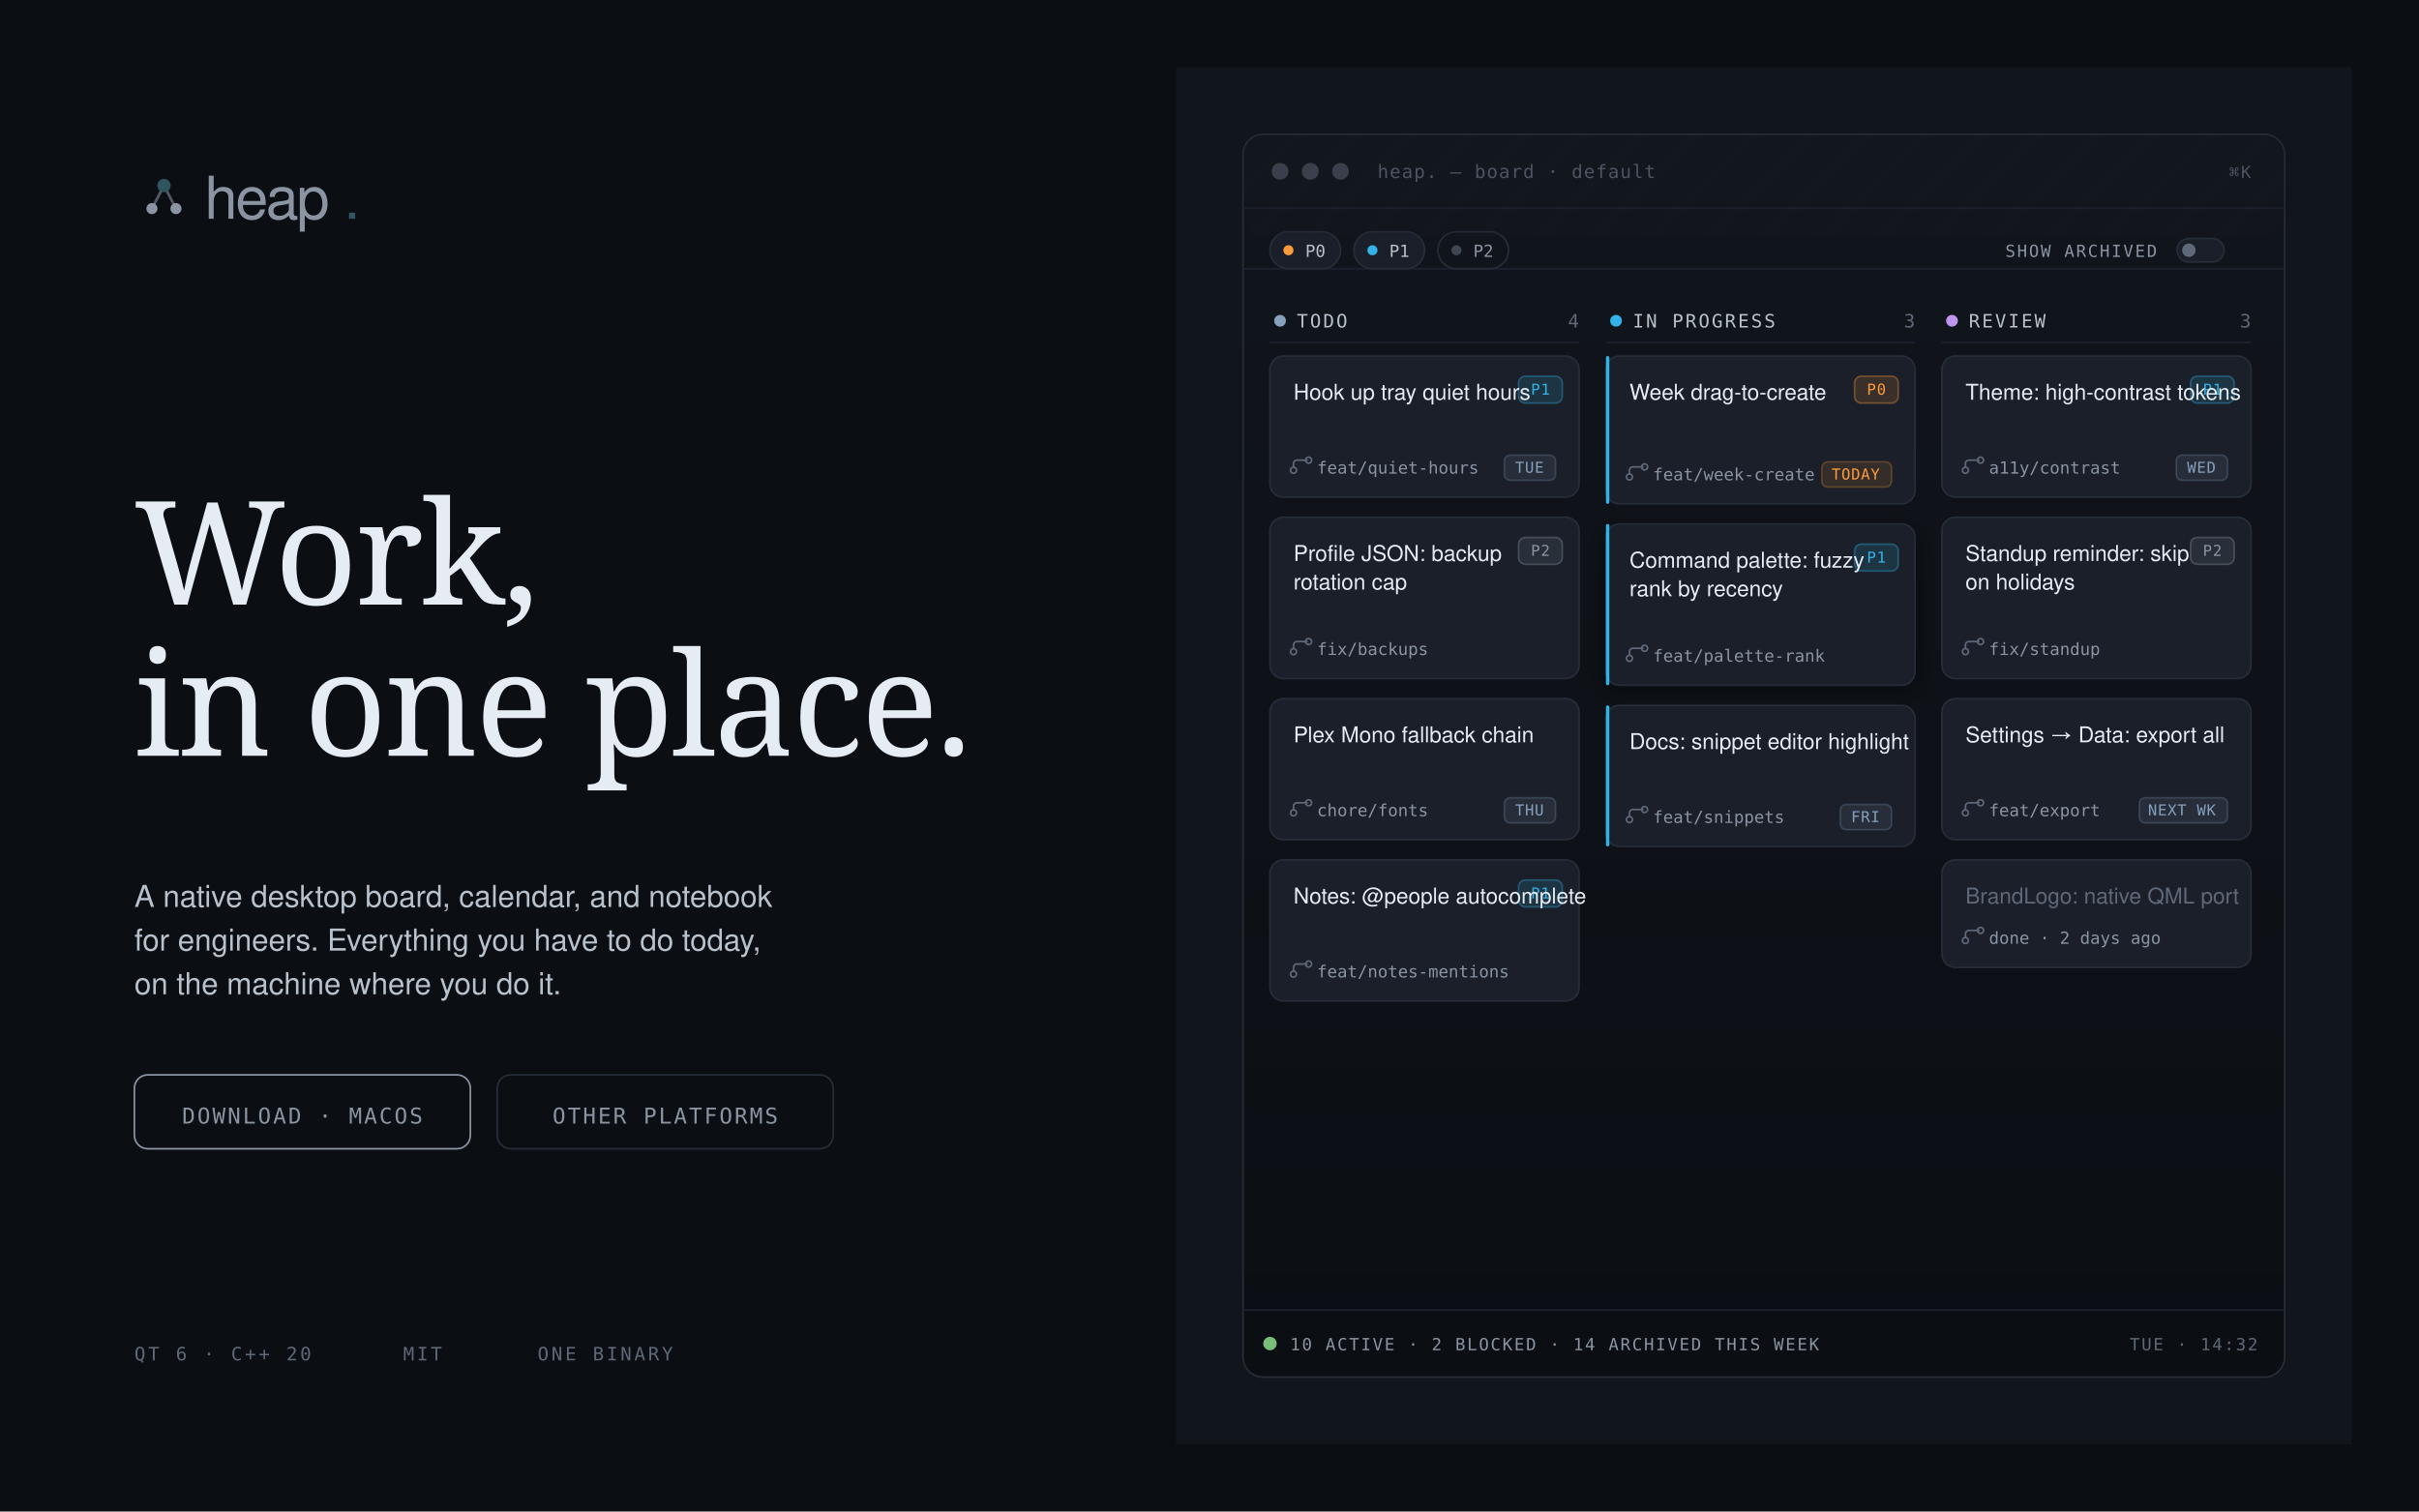
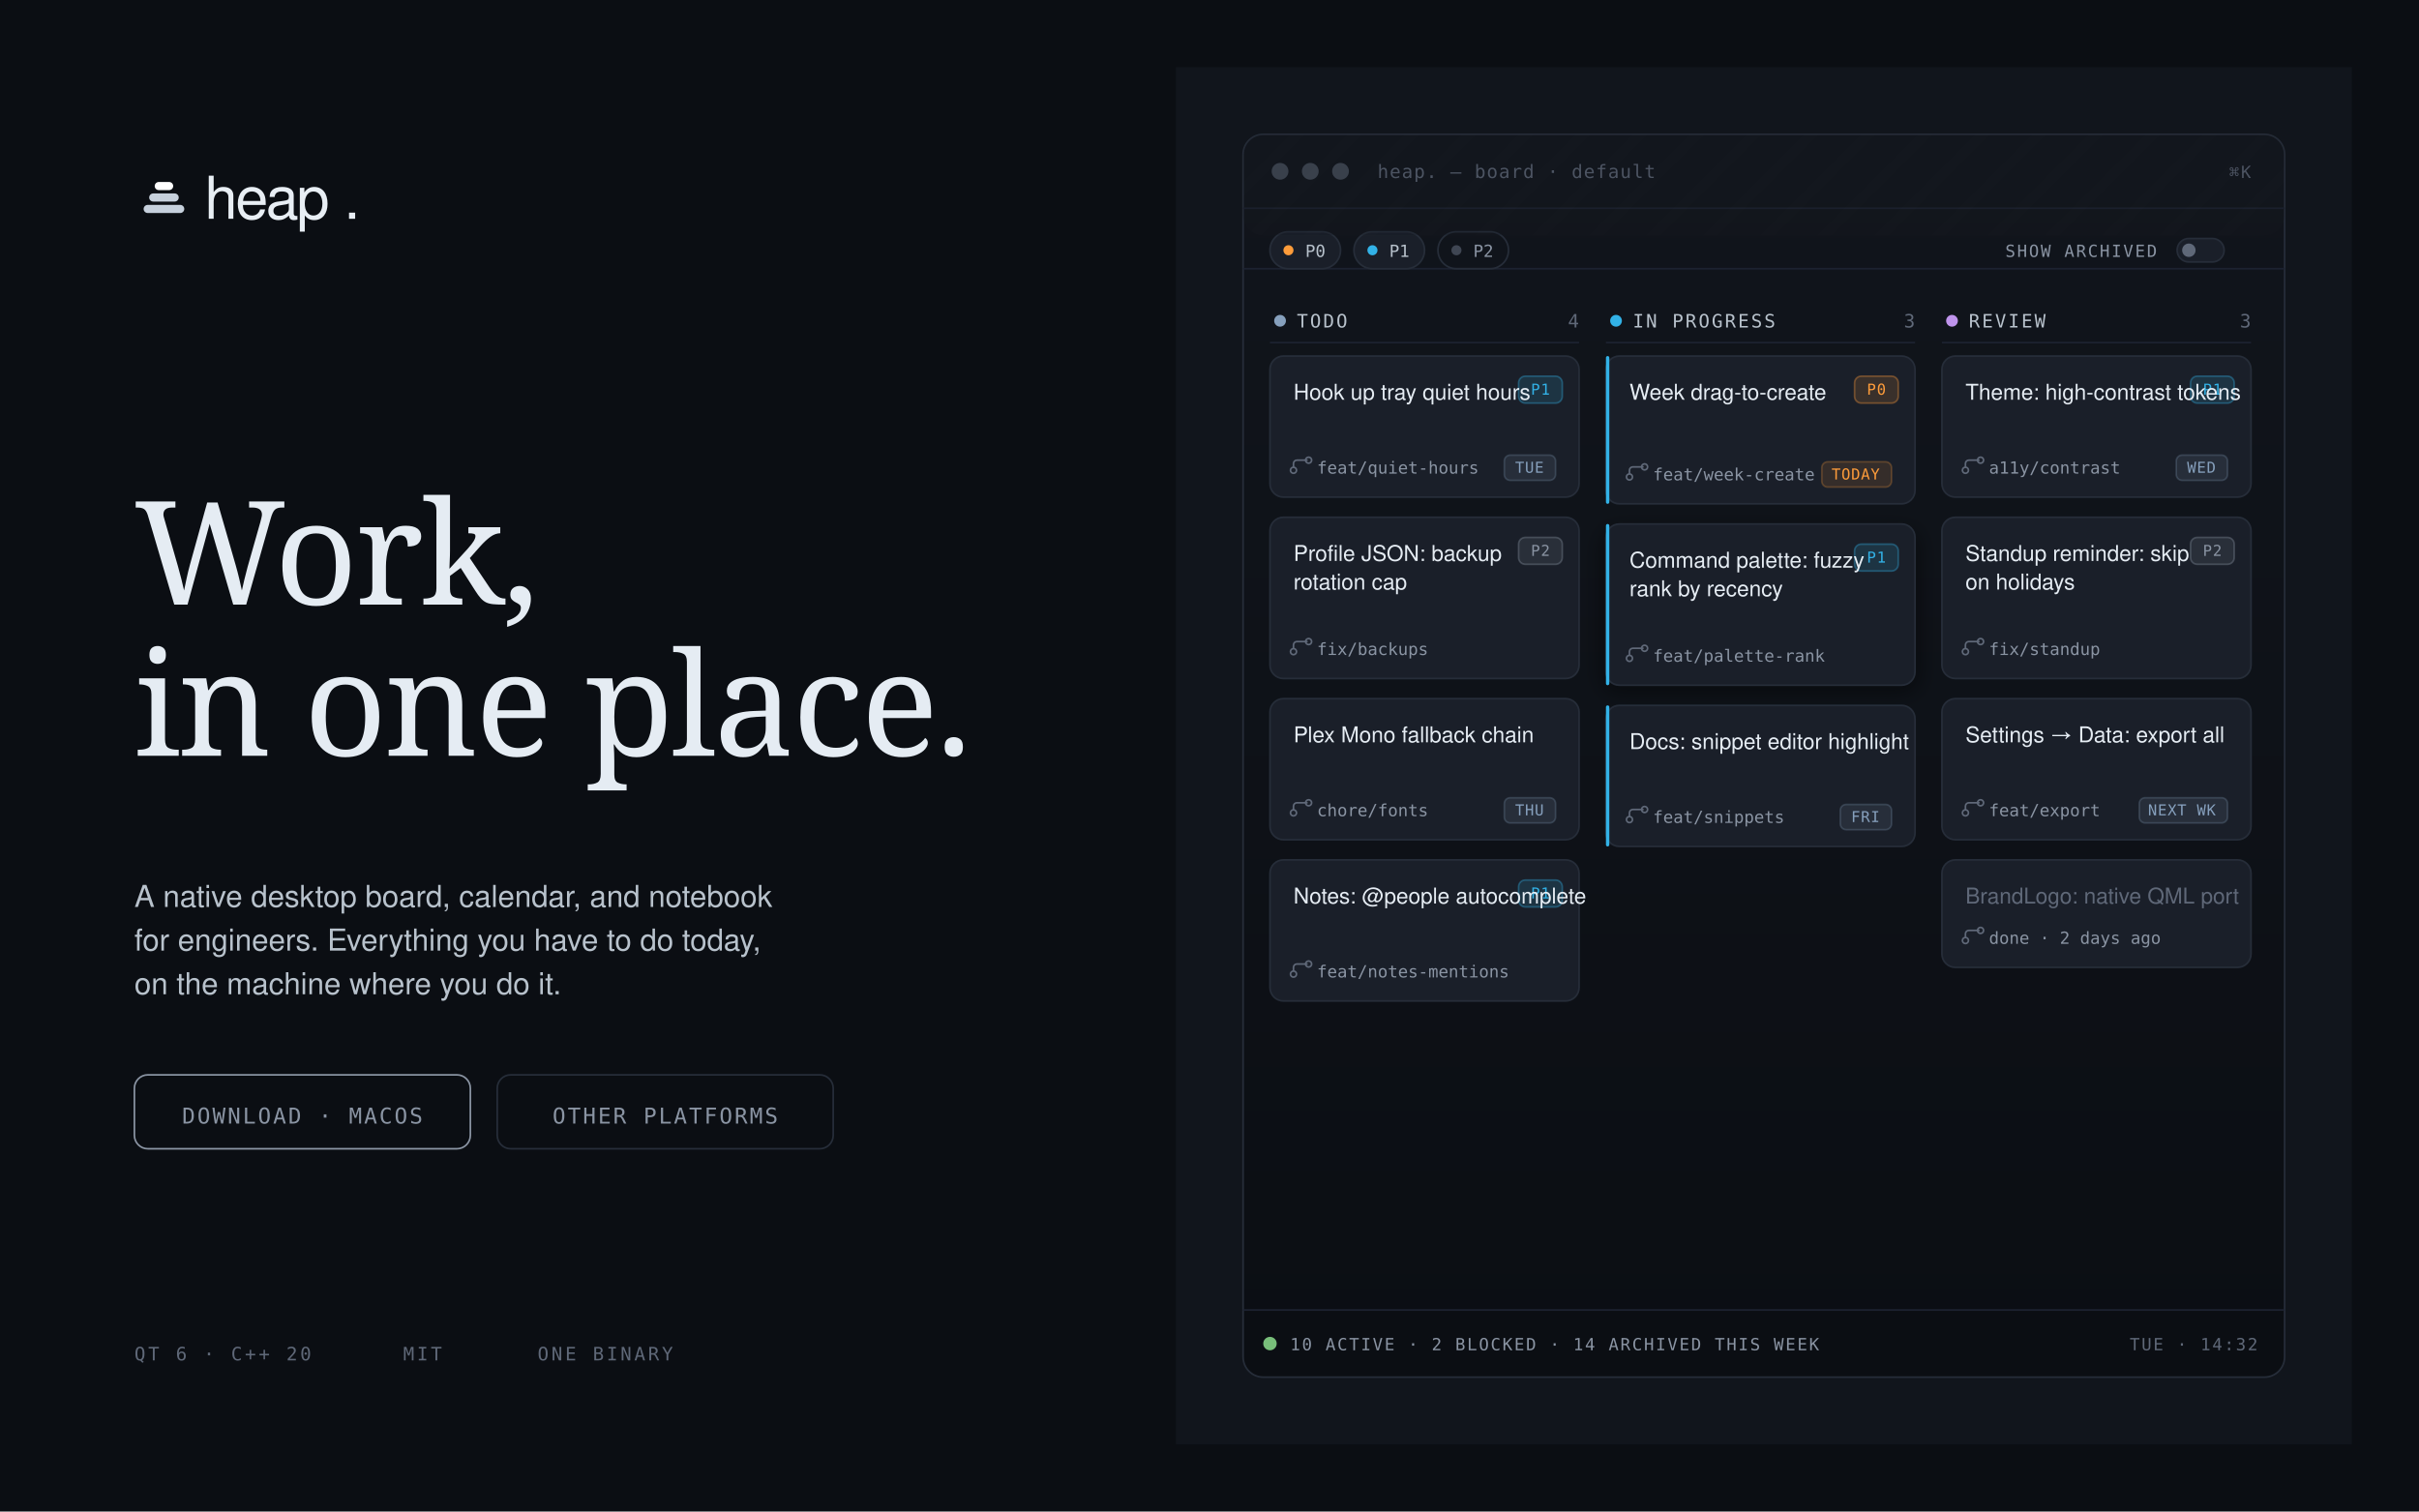
<svg xmlns="http://www.w3.org/2000/svg" viewBox="0 0 1440 900" width="1440" height="900">
  <defs>
    <pattern id="stripes" patternUnits="userSpaceOnUse" width="24" height="24" patternTransform="rotate(45)">
      <rect width="24" height="24" fill="#14181f" />
      <line x1="0" y1="0" x2="0" y2="24" stroke="#ffffff" stroke-opacity="0.018" stroke-width="12" />
    </pattern>
    <linearGradient id="bgFade" x1="0" y1="0" x2="0" y2="1">
      <stop offset="0%" stop-color="#11151c" />
      <stop offset="100%" stop-color="#0b0e13" />
    </linearGradient>
  </defs>
  <rect width="1440" height="900" fill="#0b0e13" />
  <g transform="translate(80, 100)">
    <g transform="scale(1.1)">
-       <line x1="16" y1="9.5" x2="9.5" y2="22" stroke="#8a94a3" stroke-width="1.5" stroke-linecap="round" stroke-opacity="0.55" />
-       <line x1="16" y1="9.5" x2="22.5" y2="22" stroke="#8a94a3" stroke-width="1.5" stroke-linecap="round" stroke-opacity="0.55" />
-       <circle cx="9.5" cy="22" r="3" fill="#8a94a3" />
-       <circle cx="22.5" cy="22" r="3" fill="#8a94a3" />
-       <circle cx="16" cy="9.5" r="3.6" fill="#2f5560" />
-     </g>
-     <text x="41.8" y="30.27" font-family="'IBM Plex Sans', Helvetica, Arial, sans-serif" font-weight="500" font-size="35.2" letter-spacing="-1.232" fill="#8a94a3">heap
-             <tspan fill="#2f5560">.</tspan>
+       <rect x="5" y="20" width="22" height="4.4" rx="2.2" fill="#c6d0dc" />
+       <rect x="8" y="13.8" width="16" height="4.4" rx="2.2" fill="#c6d0dc" />
+       <rect x="11" y="7.6" width="10" height="4.4" rx="2.2" fill="#ffffff" />
+     </g>
+     <text x="41.8" y="30.27" font-family="'IBM Plex Sans', Helvetica, Arial, sans-serif" font-weight="500" font-size="35.2" letter-spacing="-1.232" fill="#e8eef4">heap
+             <tspan fill="#e8eef4">.</tspan>
    </text>
  </g>
  <text x="80" y="360" font-family="'IBM Plex Serif', Georgia, serif" font-weight="300" font-size="86" letter-spacing="-1.5" fill="#e5ecf3">Work,
    </text>
  <text x="80" y="450" font-family="'IBM Plex Serif', Georgia, serif" font-weight="300" font-size="86" letter-spacing="-1.5" fill="#e5ecf3">in one place.
    </text>
  <text x="80" y="540" font-family="'IBM Plex Sans', Helvetica, Arial, sans-serif" font-size="18" fill="#b8c2cc">A native desktop board, calendar, and notebook
    </text>
  <text x="80" y="566" font-family="'IBM Plex Sans', Helvetica, Arial, sans-serif" font-size="18" fill="#b8c2cc">for engineers. Everything you have to do today,
    </text>
  <text x="80" y="592" font-family="'IBM Plex Sans', Helvetica, Arial, sans-serif" font-size="18" fill="#b8c2cc">on the machine where you do it.
    </text>
  <g transform="translate(80, 640)">
    <rect x="0" y="0" width="200" height="44" rx="8" fill="none" stroke="#8a94a3" stroke-width="1" />
    <text x="100" y="29" text-anchor="middle" font-family="'JetBrains Mono', 'SF Mono', Menlo, Consolas, monospace" font-size="13" letter-spacing="1.2" fill="#8a94a3">DOWNLOAD · MACOS
        </text>
    <rect x="216" y="0" width="200" height="44" rx="8" fill="none" stroke="#262d39" stroke-width="1" />
    <text x="316" y="29" text-anchor="middle" font-family="'JetBrains Mono', 'SF Mono', Menlo, Consolas, monospace" font-size="13" letter-spacing="1.2" fill="#8a94a3">OTHER PLATFORMS
        </text>
  </g>
  <g font-family="'JetBrains Mono', 'SF Mono', Menlo, Consolas, monospace" font-size="11" letter-spacing="1.6" fill="#5f6878">
    <text x="80" y="810">QT 6 · C++ 20</text>
    <text x="240" y="810">MIT</text>
    <text x="320" y="810">ONE BINARY</text>
  </g>
  <rect x="700" y="40" width="700" height="820" fill="#11151c" />
  <rect x="740" y="80" width="620" height="740" rx="12" fill="url(#bgFade)" stroke="#262d39" />
  <line x1="740" y1="124" x2="1360" y2="124" stroke="#1c2230" />
  <circle cx="762" cy="102" r="5" fill="#454d5a" />
  <circle cx="780" cy="102" r="5" fill="#454d5a" />
  <circle cx="798" cy="102" r="5" fill="#454d5a" />
  <text x="820" y="106" font-family="'JetBrains Mono', 'SF Mono', Menlo, Consolas, monospace" font-size="11" fill="#5f6878" letter-spacing="0.6">heap. — board · default
    </text>
  <text x="1340" y="106" text-anchor="end" font-family="'JetBrains Mono', 'SF Mono', Menlo, Consolas, monospace" font-size="10" letter-spacing="1" fill="#5f6878">⌘K
    </text>
  <line x1="740" y1="160" x2="1360" y2="160" stroke="#1c2230" />
  <g transform="translate(756, 138)">
    <rect x="0" y="0" width="42" height="22" rx="11" fill="#1a1f29" stroke="#262d39" />
    <circle cx="11" cy="11" r="3" fill="#fe9c3a" />
    <text x="21" y="15" font-family="'JetBrains Mono', 'SF Mono', Menlo, Consolas, monospace" font-size="10" fill="#b8c2cc">P0
        </text>
    <rect x="50" y="0" width="42" height="22" rx="11" fill="#1a1f29" stroke="#262d39" />
    <circle cx="61" cy="11" r="3" fill="#32b2e7" />
    <text x="71" y="15" font-family="'JetBrains Mono', 'SF Mono', Menlo, Consolas, monospace" font-size="10" fill="#b8c2cc">P1
        </text>
    <rect x="100" y="0" width="42" height="22" rx="11" fill="transparent" stroke="#262d39" />
    <circle cx="111" cy="11" r="3" fill="#5f6878" opacity="0.6" />
    <text x="121" y="15" font-family="'JetBrains Mono', 'SF Mono', Menlo, Consolas, monospace" font-size="10" fill="#8a94a3">P2
        </text>
    <text x="528" y="15" text-anchor="end" font-family="'JetBrains Mono', 'SF Mono', Menlo, Consolas, monospace" font-size="10" letter-spacing="1" fill="#8a94a3">SHOW ARCHIVED
        </text>
    <rect x="540" y="4" width="28" height="14" rx="7" fill="#1a1f29" stroke="#262d39" />
    <circle cx="547" cy="11" r="4" fill="#5f6878" />
  </g>
  <g>
    <g transform="translate(756, 184)">
      <circle cx="6" cy="7" r="3.5" fill="#86a0bd" />
      <text x="16" y="11" font-family="'JetBrains Mono', 'SF Mono', Menlo, Consolas, monospace" font-size="11" letter-spacing="1.2" fill="#b8c2cc" font-weight="500">TODO
            </text>
      <text x="184" y="11" text-anchor="end" font-family="'JetBrains Mono', 'SF Mono', Menlo, Consolas, monospace" font-size="11" fill="#5f6878">4
            </text>
      <line x1="0" y1="20" x2="184" y2="20" stroke="#1c2230" />
    </g>
    <rect x="756" y="212" width="184" height="84" rx="8" fill="#1a1f29" stroke="#262d39" />
    <rect x="904" y="224" width="26" height="16" rx="4" fill="#32b2e7" fill-opacity="0.14" stroke="#32b2e7" stroke-opacity="0.35" />
    <text x="917" y="235" text-anchor="middle" font-family="'JetBrains Mono', 'SF Mono', Menlo, Consolas, monospace" font-size="9" font-weight="500" letter-spacing="0.5" fill="#32b2e7">P1
        </text>
    <text x="770" y="238" font-family="'IBM Plex Sans', Helvetica, Arial, sans-serif" font-size="13" font-weight="500" fill="#e5ecf3">Hook up tray quiet hours
        </text>
    <g transform="translate(770, 274)">
      <path d="M0 4 L0 2 a2 2 0 0 1 2 -2 L8 0" stroke="#5f6878" stroke-width="1" fill="none" stroke-linecap="round" />
      <circle cx="0" cy="6" r="1.8" fill="none" stroke="#5f6878" stroke-width="1" />
      <circle cx="9" cy="0" r="1.8" fill="none" stroke="#5f6878" stroke-width="1" />
    </g>
    <text x="784" y="282" font-family="'JetBrains Mono', 'SF Mono', Menlo, Consolas, monospace" font-size="10" fill="#8a94a3">feat/quiet-hours
        </text>
    <rect x="895.5" y="271" width="30.5" height="15" rx="3.5" fill="#86a0bd" fill-opacity="0.12" stroke="#86a0bd" stroke-opacity="0.25" />
    <text x="919" y="281.5" text-anchor="end" font-family="'JetBrains Mono', 'SF Mono', Menlo, Consolas, monospace" font-size="9" letter-spacing="0.4" fill="#86a0bd">TUE
        </text>
    <rect x="756" y="308" width="184" height="96" rx="8" fill="#1a1f29" stroke="#262d39" />
    <rect x="904" y="320" width="26" height="16" rx="4" fill="#8a94a3" fill-opacity="0.14" stroke="#8a94a3" stroke-opacity="0.35" />
    <text x="917" y="331" text-anchor="middle" font-family="'JetBrains Mono', 'SF Mono', Menlo, Consolas, monospace" font-size="9" font-weight="500" letter-spacing="0.5" fill="#8a94a3">P2
        </text>
    <text x="770" y="334" font-family="'IBM Plex Sans', Helvetica, Arial, sans-serif" font-size="13" font-weight="500" fill="#e5ecf3">Profile JSON: backup
        </text>
    <text x="770" y="351" font-family="'IBM Plex Sans', Helvetica, Arial, sans-serif" font-size="13" font-weight="500" fill="#e5ecf3">rotation cap
        </text>
    <g transform="translate(770, 382)">
      <path d="M0 4 L0 2 a2 2 0 0 1 2 -2 L8 0" stroke="#5f6878" stroke-width="1" fill="none" stroke-linecap="round" />
      <circle cx="0" cy="6" r="1.8" fill="none" stroke="#5f6878" stroke-width="1" />
      <circle cx="9" cy="0" r="1.8" fill="none" stroke="#5f6878" stroke-width="1" />
    </g>
    <text x="784" y="390" font-family="'JetBrains Mono', 'SF Mono', Menlo, Consolas, monospace" font-size="10" fill="#8a94a3">fix/backups
        </text>
    <rect x="756" y="416" width="184" height="84" rx="8" fill="#1a1f29" stroke="#262d39" />
    <text x="770" y="442" font-family="'IBM Plex Sans', Helvetica, Arial, sans-serif" font-size="13" font-weight="500" fill="#e5ecf3">Plex Mono fallback chain
        </text>
    <g transform="translate(770, 478)">
      <path d="M0 4 L0 2 a2 2 0 0 1 2 -2 L8 0" stroke="#5f6878" stroke-width="1" fill="none" stroke-linecap="round" />
      <circle cx="0" cy="6" r="1.8" fill="none" stroke="#5f6878" stroke-width="1" />
      <circle cx="9" cy="0" r="1.8" fill="none" stroke="#5f6878" stroke-width="1" />
    </g>
    <text x="784" y="486" font-family="'JetBrains Mono', 'SF Mono', Menlo, Consolas, monospace" font-size="10" fill="#8a94a3">chore/fonts
        </text>
    <rect x="895.5" y="475" width="30.5" height="15" rx="3.5" fill="#86a0bd" fill-opacity="0.12" stroke="#86a0bd" stroke-opacity="0.25" />
    <text x="919" y="485.5" text-anchor="end" font-family="'JetBrains Mono', 'SF Mono', Menlo, Consolas, monospace" font-size="9" letter-spacing="0.4" fill="#86a0bd">THU
        </text>
    <rect x="756" y="512" width="184" height="84" rx="8" fill="#1a1f29" stroke="#262d39" />
    <rect x="904" y="524" width="26" height="16" rx="4" fill="#32b2e7" fill-opacity="0.14" stroke="#32b2e7" stroke-opacity="0.35" />
    <text x="917" y="535" text-anchor="middle" font-family="'JetBrains Mono', 'SF Mono', Menlo, Consolas, monospace" font-size="9" font-weight="500" letter-spacing="0.5" fill="#32b2e7">P1
        </text>
    <text x="770" y="538" font-family="'IBM Plex Sans', Helvetica, Arial, sans-serif" font-size="13" font-weight="500" fill="#e5ecf3">Notes: @people autocomplete
        </text>
    <g transform="translate(770, 574)">
      <path d="M0 4 L0 2 a2 2 0 0 1 2 -2 L8 0" stroke="#5f6878" stroke-width="1" fill="none" stroke-linecap="round" />
      <circle cx="0" cy="6" r="1.8" fill="none" stroke="#5f6878" stroke-width="1" />
      <circle cx="9" cy="0" r="1.8" fill="none" stroke="#5f6878" stroke-width="1" />
    </g>
    <text x="784" y="582" font-family="'JetBrains Mono', 'SF Mono', Menlo, Consolas, monospace" font-size="10" fill="#8a94a3">feat/notes-mentions
        </text>
  </g>
  <g>
    <g transform="translate(956, 184)">
      <circle cx="6" cy="7" r="3.5" fill="#32b2e7" />
      <text x="16" y="11" font-family="'JetBrains Mono', 'SF Mono', Menlo, Consolas, monospace" font-size="11" letter-spacing="1.2" fill="#b8c2cc" font-weight="500">IN PROGRESS
            </text>
      <text x="184" y="11" text-anchor="end" font-family="'JetBrains Mono', 'SF Mono', Menlo, Consolas, monospace" font-size="11" fill="#5f6878">3
            </text>
      <line x1="0" y1="20" x2="184" y2="20" stroke="#1c2230" />
    </g>
    <rect x="956" y="212" width="184" height="88" rx="8" fill="#1a1f29" stroke="#262d39" />
    <rect x="956" y="212" width="2" height="88" rx="1" fill="#32b2e7" />
    <rect x="1104" y="224" width="26" height="16" rx="4" fill="#fe9c3a" fill-opacity="0.14" stroke="#fe9c3a" stroke-opacity="0.35" />
    <text x="1117" y="235" text-anchor="middle" font-family="'JetBrains Mono', 'SF Mono', Menlo, Consolas, monospace" font-size="9" font-weight="500" letter-spacing="0.5" fill="#fe9c3a">P0
        </text>
    <text x="970" y="238" font-family="'IBM Plex Sans', Helvetica, Arial, sans-serif" font-size="13" font-weight="500" fill="#e5ecf3">Week drag-to-create
        </text>
    <g transform="translate(970, 278)">
      <path d="M0 4 L0 2 a2 2 0 0 1 2 -2 L8 0" stroke="#5f6878" stroke-width="1" fill="none" stroke-linecap="round" />
      <circle cx="0" cy="6" r="1.8" fill="none" stroke="#5f6878" stroke-width="1" />
      <circle cx="9" cy="0" r="1.8" fill="none" stroke="#5f6878" stroke-width="1" />
    </g>
    <text x="984" y="286" font-family="'JetBrains Mono', 'SF Mono', Menlo, Consolas, monospace" font-size="10" fill="#8a94a3">feat/week-create
        </text>
    <rect x="1084.5" y="275" width="41.5" height="15" rx="3.5" fill="#fe9c3a" fill-opacity="0.12" stroke="#fe9c3a" stroke-opacity="0.25" />
    <text x="1119" y="285.5" text-anchor="end" font-family="'JetBrains Mono', 'SF Mono', Menlo, Consolas, monospace" font-size="9" letter-spacing="0.4" fill="#fe9c3a">TODAY
        </text>
    <rect x="954" y="316" width="188" height="96" rx="9" fill="#000" opacity="0.45" filter="blur(6px)" />
    <rect x="956" y="312" width="184" height="96" rx="8" fill="#1a1f29" stroke="#262d39" />
    <rect x="956" y="312" width="2" height="96" rx="1" fill="#32b2e7" />
    <rect x="1104" y="324" width="26" height="16" rx="4" fill="#32b2e7" fill-opacity="0.14" stroke="#32b2e7" stroke-opacity="0.35" />
    <text x="1117" y="335" text-anchor="middle" font-family="'JetBrains Mono', 'SF Mono', Menlo, Consolas, monospace" font-size="9" font-weight="500" letter-spacing="0.5" fill="#32b2e7">P1
        </text>
    <text x="970" y="338" font-family="'IBM Plex Sans', Helvetica, Arial, sans-serif" font-size="13" font-weight="500" fill="#e5ecf3">Command palette: fuzzy
        </text>
    <text x="970" y="355" font-family="'IBM Plex Sans', Helvetica, Arial, sans-serif" font-size="13" font-weight="500" fill="#e5ecf3">rank by recency
        </text>
    <g transform="translate(970, 386)">
      <path d="M0 4 L0 2 a2 2 0 0 1 2 -2 L8 0" stroke="#5f6878" stroke-width="1" fill="none" stroke-linecap="round" />
      <circle cx="0" cy="6" r="1.8" fill="none" stroke="#5f6878" stroke-width="1" />
      <circle cx="9" cy="0" r="1.8" fill="none" stroke="#5f6878" stroke-width="1" />
    </g>
    <text x="984" y="394" font-family="'JetBrains Mono', 'SF Mono', Menlo, Consolas, monospace" font-size="10" fill="#8a94a3">feat/palette-rank
        </text>
    <rect x="956" y="420" width="184" height="84" rx="8" fill="#1a1f29" stroke="#262d39" />
    <rect x="956" y="420" width="2" height="84" rx="1" fill="#32b2e7" />
    <text x="970" y="446" font-family="'IBM Plex Sans', Helvetica, Arial, sans-serif" font-size="13" font-weight="500" fill="#e5ecf3">Docs: snippet editor highlight
        </text>
    <g transform="translate(970, 482)">
      <path d="M0 4 L0 2 a2 2 0 0 1 2 -2 L8 0" stroke="#5f6878" stroke-width="1" fill="none" stroke-linecap="round" />
      <circle cx="0" cy="6" r="1.8" fill="none" stroke="#5f6878" stroke-width="1" />
      <circle cx="9" cy="0" r="1.8" fill="none" stroke="#5f6878" stroke-width="1" />
    </g>
    <text x="984" y="490" font-family="'JetBrains Mono', 'SF Mono', Menlo, Consolas, monospace" font-size="10" fill="#8a94a3">feat/snippets
        </text>
    <rect x="1095.5" y="479" width="30.5" height="15" rx="3.5" fill="#86a0bd" fill-opacity="0.12" stroke="#86a0bd" stroke-opacity="0.25" />
    <text x="1119" y="489.5" text-anchor="end" font-family="'JetBrains Mono', 'SF Mono', Menlo, Consolas, monospace" font-size="9" letter-spacing="0.4" fill="#86a0bd">FRI
        </text>
  </g>
  <g>
    <g transform="translate(1156, 184)">
      <circle cx="6" cy="7" r="3.5" fill="#bf94ec" />
      <text x="16" y="11" font-family="'JetBrains Mono', 'SF Mono', Menlo, Consolas, monospace" font-size="11" letter-spacing="1.2" fill="#b8c2cc" font-weight="500">REVIEW
            </text>
      <text x="184" y="11" text-anchor="end" font-family="'JetBrains Mono', 'SF Mono', Menlo, Consolas, monospace" font-size="11" fill="#5f6878">3
            </text>
      <line x1="0" y1="20" x2="184" y2="20" stroke="#1c2230" />
    </g>
    <rect x="1156" y="212" width="184" height="84" rx="8" fill="#1a1f29" stroke="#262d39" />
    <rect x="1304" y="224" width="26" height="16" rx="4" fill="#32b2e7" fill-opacity="0.14" stroke="#32b2e7" stroke-opacity="0.35" />
    <text x="1317" y="235" text-anchor="middle" font-family="'JetBrains Mono', 'SF Mono', Menlo, Consolas, monospace" font-size="9" font-weight="500" letter-spacing="0.5" fill="#32b2e7">P1
        </text>
    <text x="1170" y="238" font-family="'IBM Plex Sans', Helvetica, Arial, sans-serif" font-size="13" font-weight="500" fill="#e5ecf3">Theme: high-contrast tokens
        </text>
    <g transform="translate(1170, 274)">
      <path d="M0 4 L0 2 a2 2 0 0 1 2 -2 L8 0" stroke="#5f6878" stroke-width="1" fill="none" stroke-linecap="round" />
      <circle cx="0" cy="6" r="1.8" fill="none" stroke="#5f6878" stroke-width="1" />
      <circle cx="9" cy="0" r="1.8" fill="none" stroke="#5f6878" stroke-width="1" />
    </g>
    <text x="1184" y="282" font-family="'JetBrains Mono', 'SF Mono', Menlo, Consolas, monospace" font-size="10" fill="#8a94a3">a11y/contrast
        </text>
    <rect x="1295.5" y="271" width="30.5" height="15" rx="3.5" fill="#86a0bd" fill-opacity="0.12" stroke="#86a0bd" stroke-opacity="0.25" />
    <text x="1319" y="281.5" text-anchor="end" font-family="'JetBrains Mono', 'SF Mono', Menlo, Consolas, monospace" font-size="9" letter-spacing="0.4" fill="#86a0bd">WED
        </text>
    <rect x="1156" y="308" width="184" height="96" rx="8" fill="#1a1f29" stroke="#262d39" />
    <rect x="1304" y="320" width="26" height="16" rx="4" fill="#8a94a3" fill-opacity="0.14" stroke="#8a94a3" stroke-opacity="0.35" />
    <text x="1317" y="331" text-anchor="middle" font-family="'JetBrains Mono', 'SF Mono', Menlo, Consolas, monospace" font-size="9" font-weight="500" letter-spacing="0.5" fill="#8a94a3">P2
        </text>
    <text x="1170" y="334" font-family="'IBM Plex Sans', Helvetica, Arial, sans-serif" font-size="13" font-weight="500" fill="#e5ecf3">Standup reminder: skip
        </text>
    <text x="1170" y="351" font-family="'IBM Plex Sans', Helvetica, Arial, sans-serif" font-size="13" font-weight="500" fill="#e5ecf3">on holidays
        </text>
    <g transform="translate(1170, 382)">
      <path d="M0 4 L0 2 a2 2 0 0 1 2 -2 L8 0" stroke="#5f6878" stroke-width="1" fill="none" stroke-linecap="round" />
      <circle cx="0" cy="6" r="1.8" fill="none" stroke="#5f6878" stroke-width="1" />
      <circle cx="9" cy="0" r="1.8" fill="none" stroke="#5f6878" stroke-width="1" />
    </g>
    <text x="1184" y="390" font-family="'JetBrains Mono', 'SF Mono', Menlo, Consolas, monospace" font-size="10" fill="#8a94a3">fix/standup
        </text>
    <rect x="1156" y="416" width="184" height="84" rx="8" fill="#1a1f29" stroke="#262d39" />
    <text x="1170" y="442" font-family="'IBM Plex Sans', Helvetica, Arial, sans-serif" font-size="13" font-weight="500" fill="#e5ecf3">Settings → Data: export all
        </text>
    <g transform="translate(1170, 478)">
      <path d="M0 4 L0 2 a2 2 0 0 1 2 -2 L8 0" stroke="#5f6878" stroke-width="1" fill="none" stroke-linecap="round" />
      <circle cx="0" cy="6" r="1.8" fill="none" stroke="#5f6878" stroke-width="1" />
      <circle cx="9" cy="0" r="1.8" fill="none" stroke="#5f6878" stroke-width="1" />
    </g>
    <text x="1184" y="486" font-family="'JetBrains Mono', 'SF Mono', Menlo, Consolas, monospace" font-size="10" fill="#8a94a3">feat/export
        </text>
    <rect x="1273.5" y="475" width="52.5" height="15" rx="3.5" fill="#86a0bd" fill-opacity="0.12" stroke="#86a0bd" stroke-opacity="0.25" />
    <text x="1319" y="485.5" text-anchor="end" font-family="'JetBrains Mono', 'SF Mono', Menlo, Consolas, monospace" font-size="9" letter-spacing="0.4" fill="#86a0bd">NEXT WK
        </text>
    <rect x="1156" y="512" width="184" height="64" rx="8" fill="#1a1f29" stroke="#262d39" />
    <text x="1170" y="538" font-family="'IBM Plex Sans', Helvetica, Arial, sans-serif" font-size="13" font-weight="500" fill="#5f6878">BrandLogo: native QML port
        </text>
    <g transform="translate(1170, 554)">
      <path d="M0 4 L0 2 a2 2 0 0 1 2 -2 L8 0" stroke="#5f6878" stroke-width="1" fill="none" stroke-linecap="round" />
      <circle cx="0" cy="6" r="1.8" fill="none" stroke="#5f6878" stroke-width="1" />
      <circle cx="9" cy="0" r="1.8" fill="none" stroke="#5f6878" stroke-width="1" />
    </g>
    <text x="1184" y="562" font-family="'JetBrains Mono', 'SF Mono', Menlo, Consolas, monospace" font-size="10" fill="#8a94a3">done · 2 days ago
        </text>
  </g>
  <line x1="740" y1="780" x2="1360" y2="780" stroke="#1c2230" />
  <g transform="translate(756, 800)">
    <circle cx="0" cy="0" r="4" fill="#78be7a" />
    <text x="12" y="4" font-family="'JetBrains Mono', 'SF Mono', Menlo, Consolas, monospace" font-size="10" letter-spacing="1" fill="#8a94a3">10 ACTIVE · 2 BLOCKED · 14 ARCHIVED THIS WEEK
        </text>
    <text x="588" y="4" text-anchor="end" font-family="'JetBrains Mono', 'SF Mono', Menlo, Consolas, monospace" font-size="10" letter-spacing="1" fill="#5f6878">TUE · 14:32
        </text>
  </g>
  <rect x="740" y="80" width="620" height="60" rx="12" fill="url(#stripes)" opacity="0.25" />
</svg>
